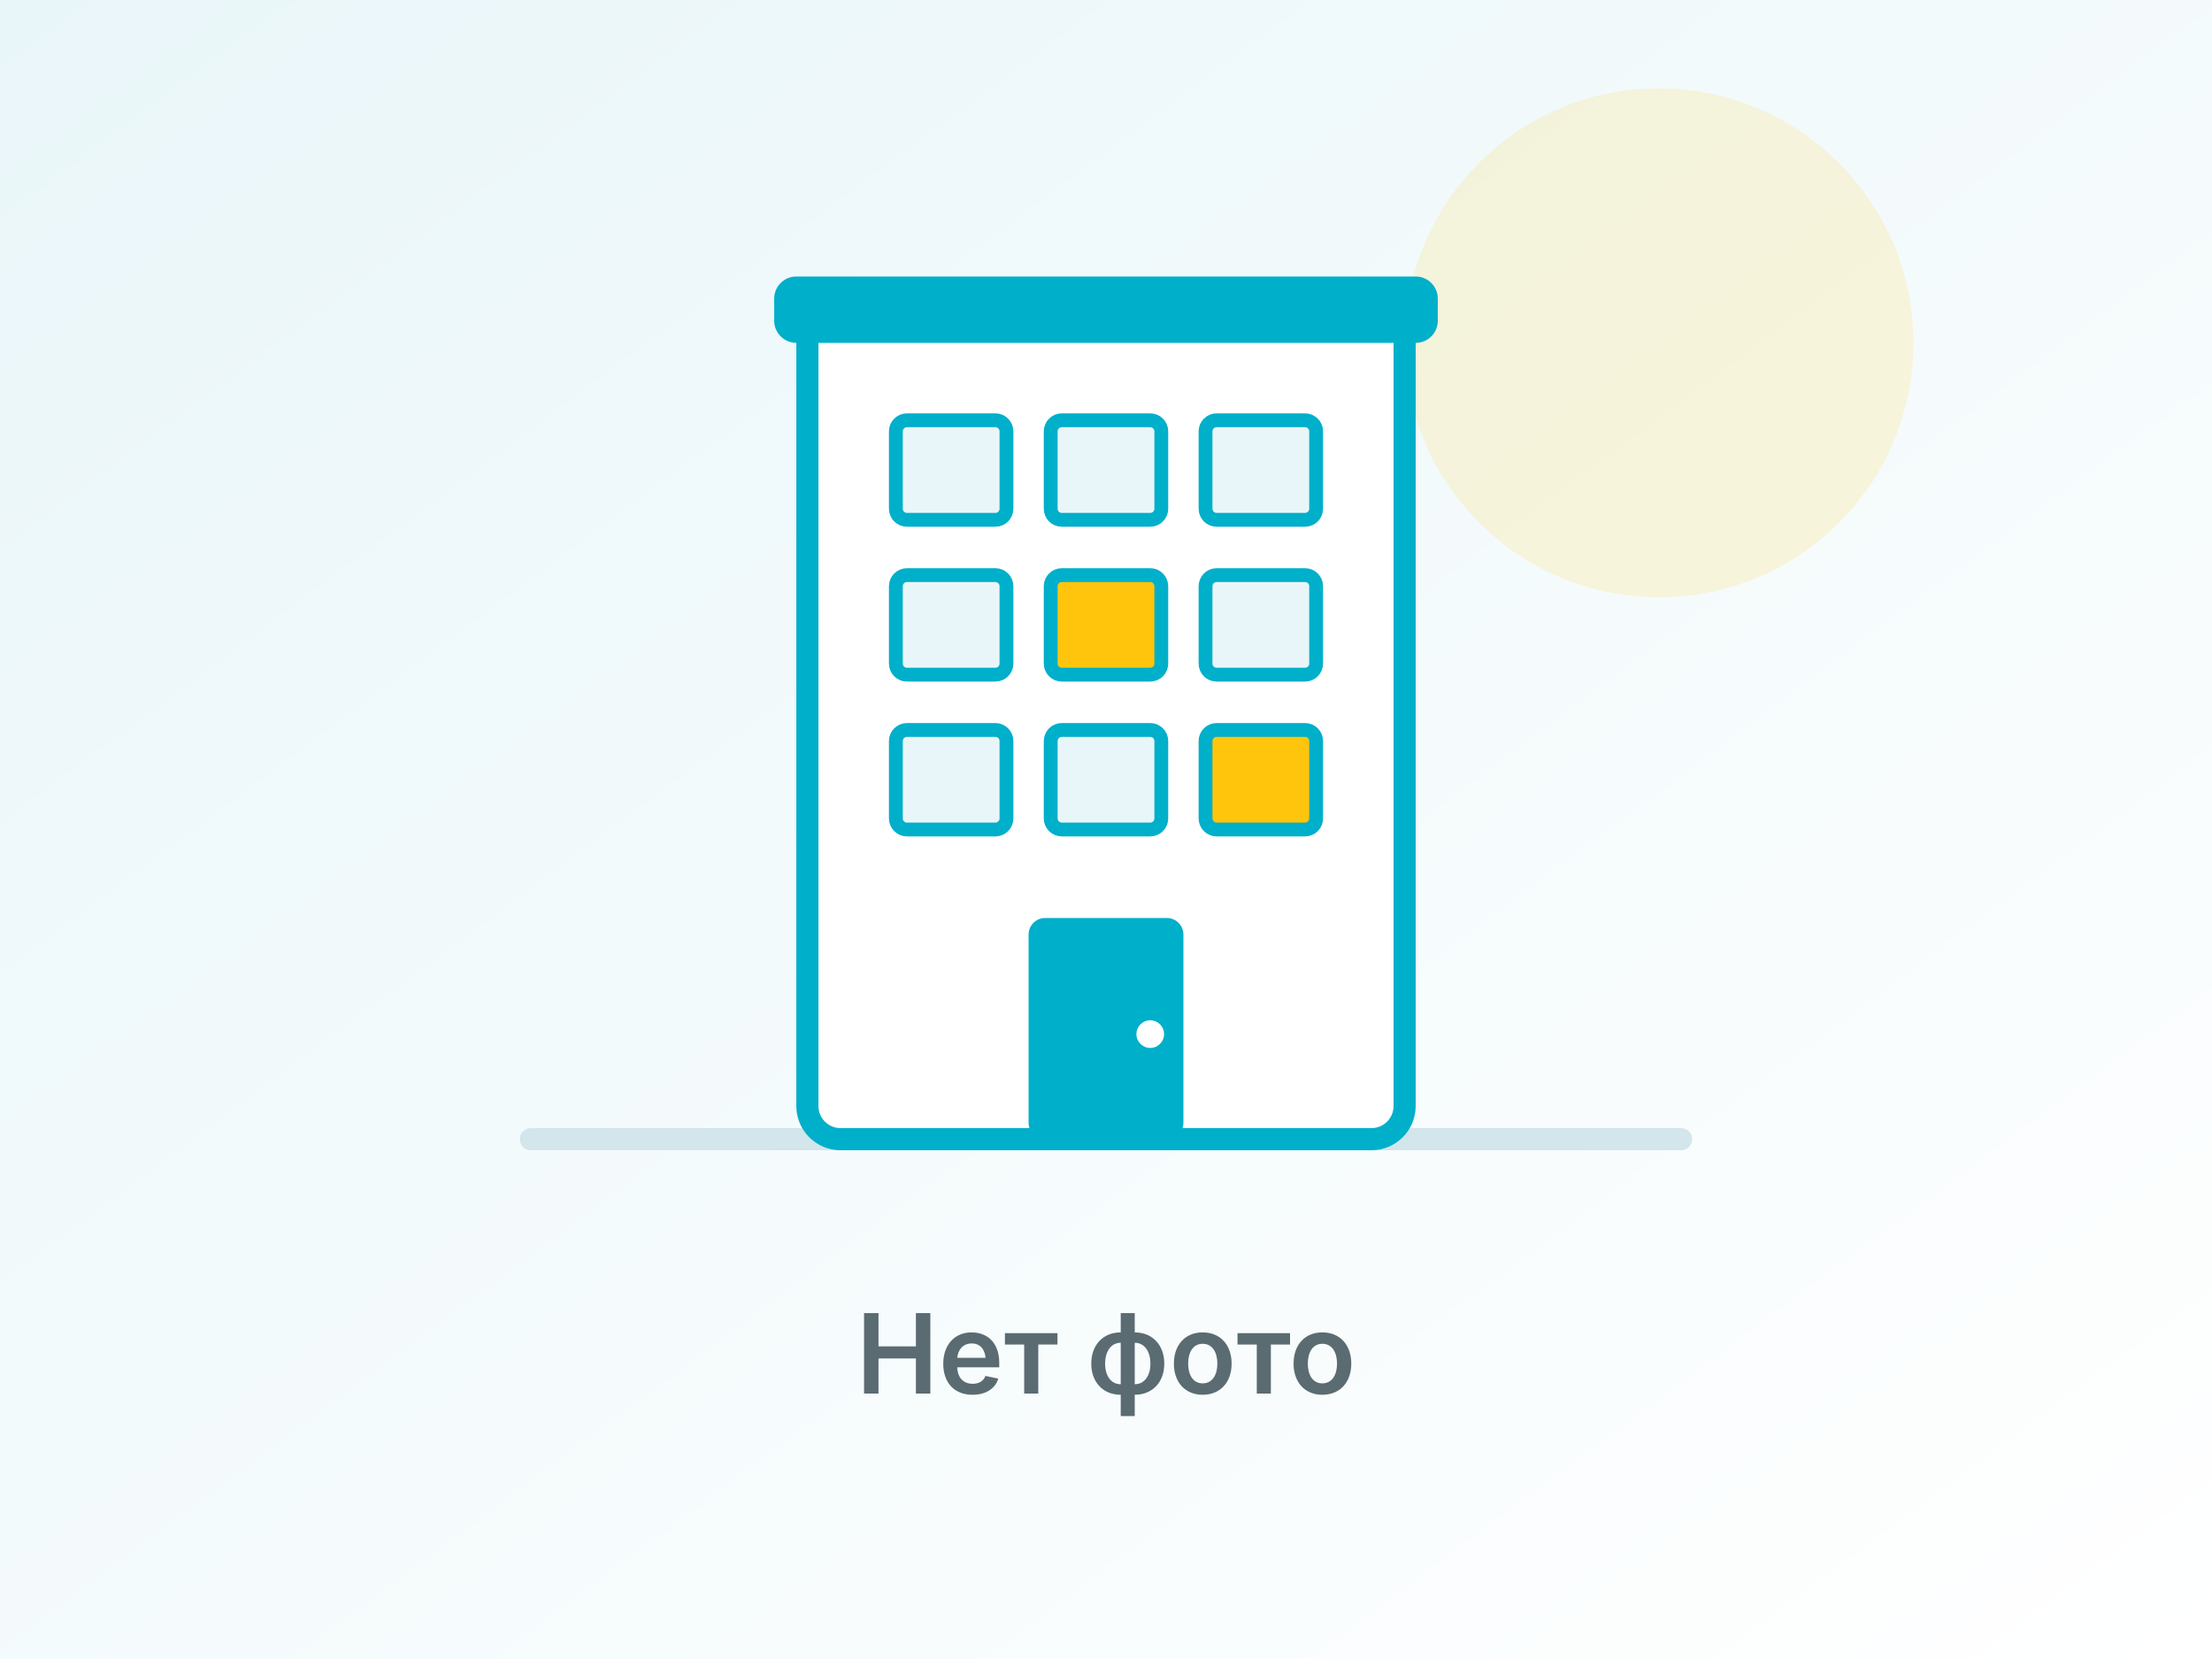
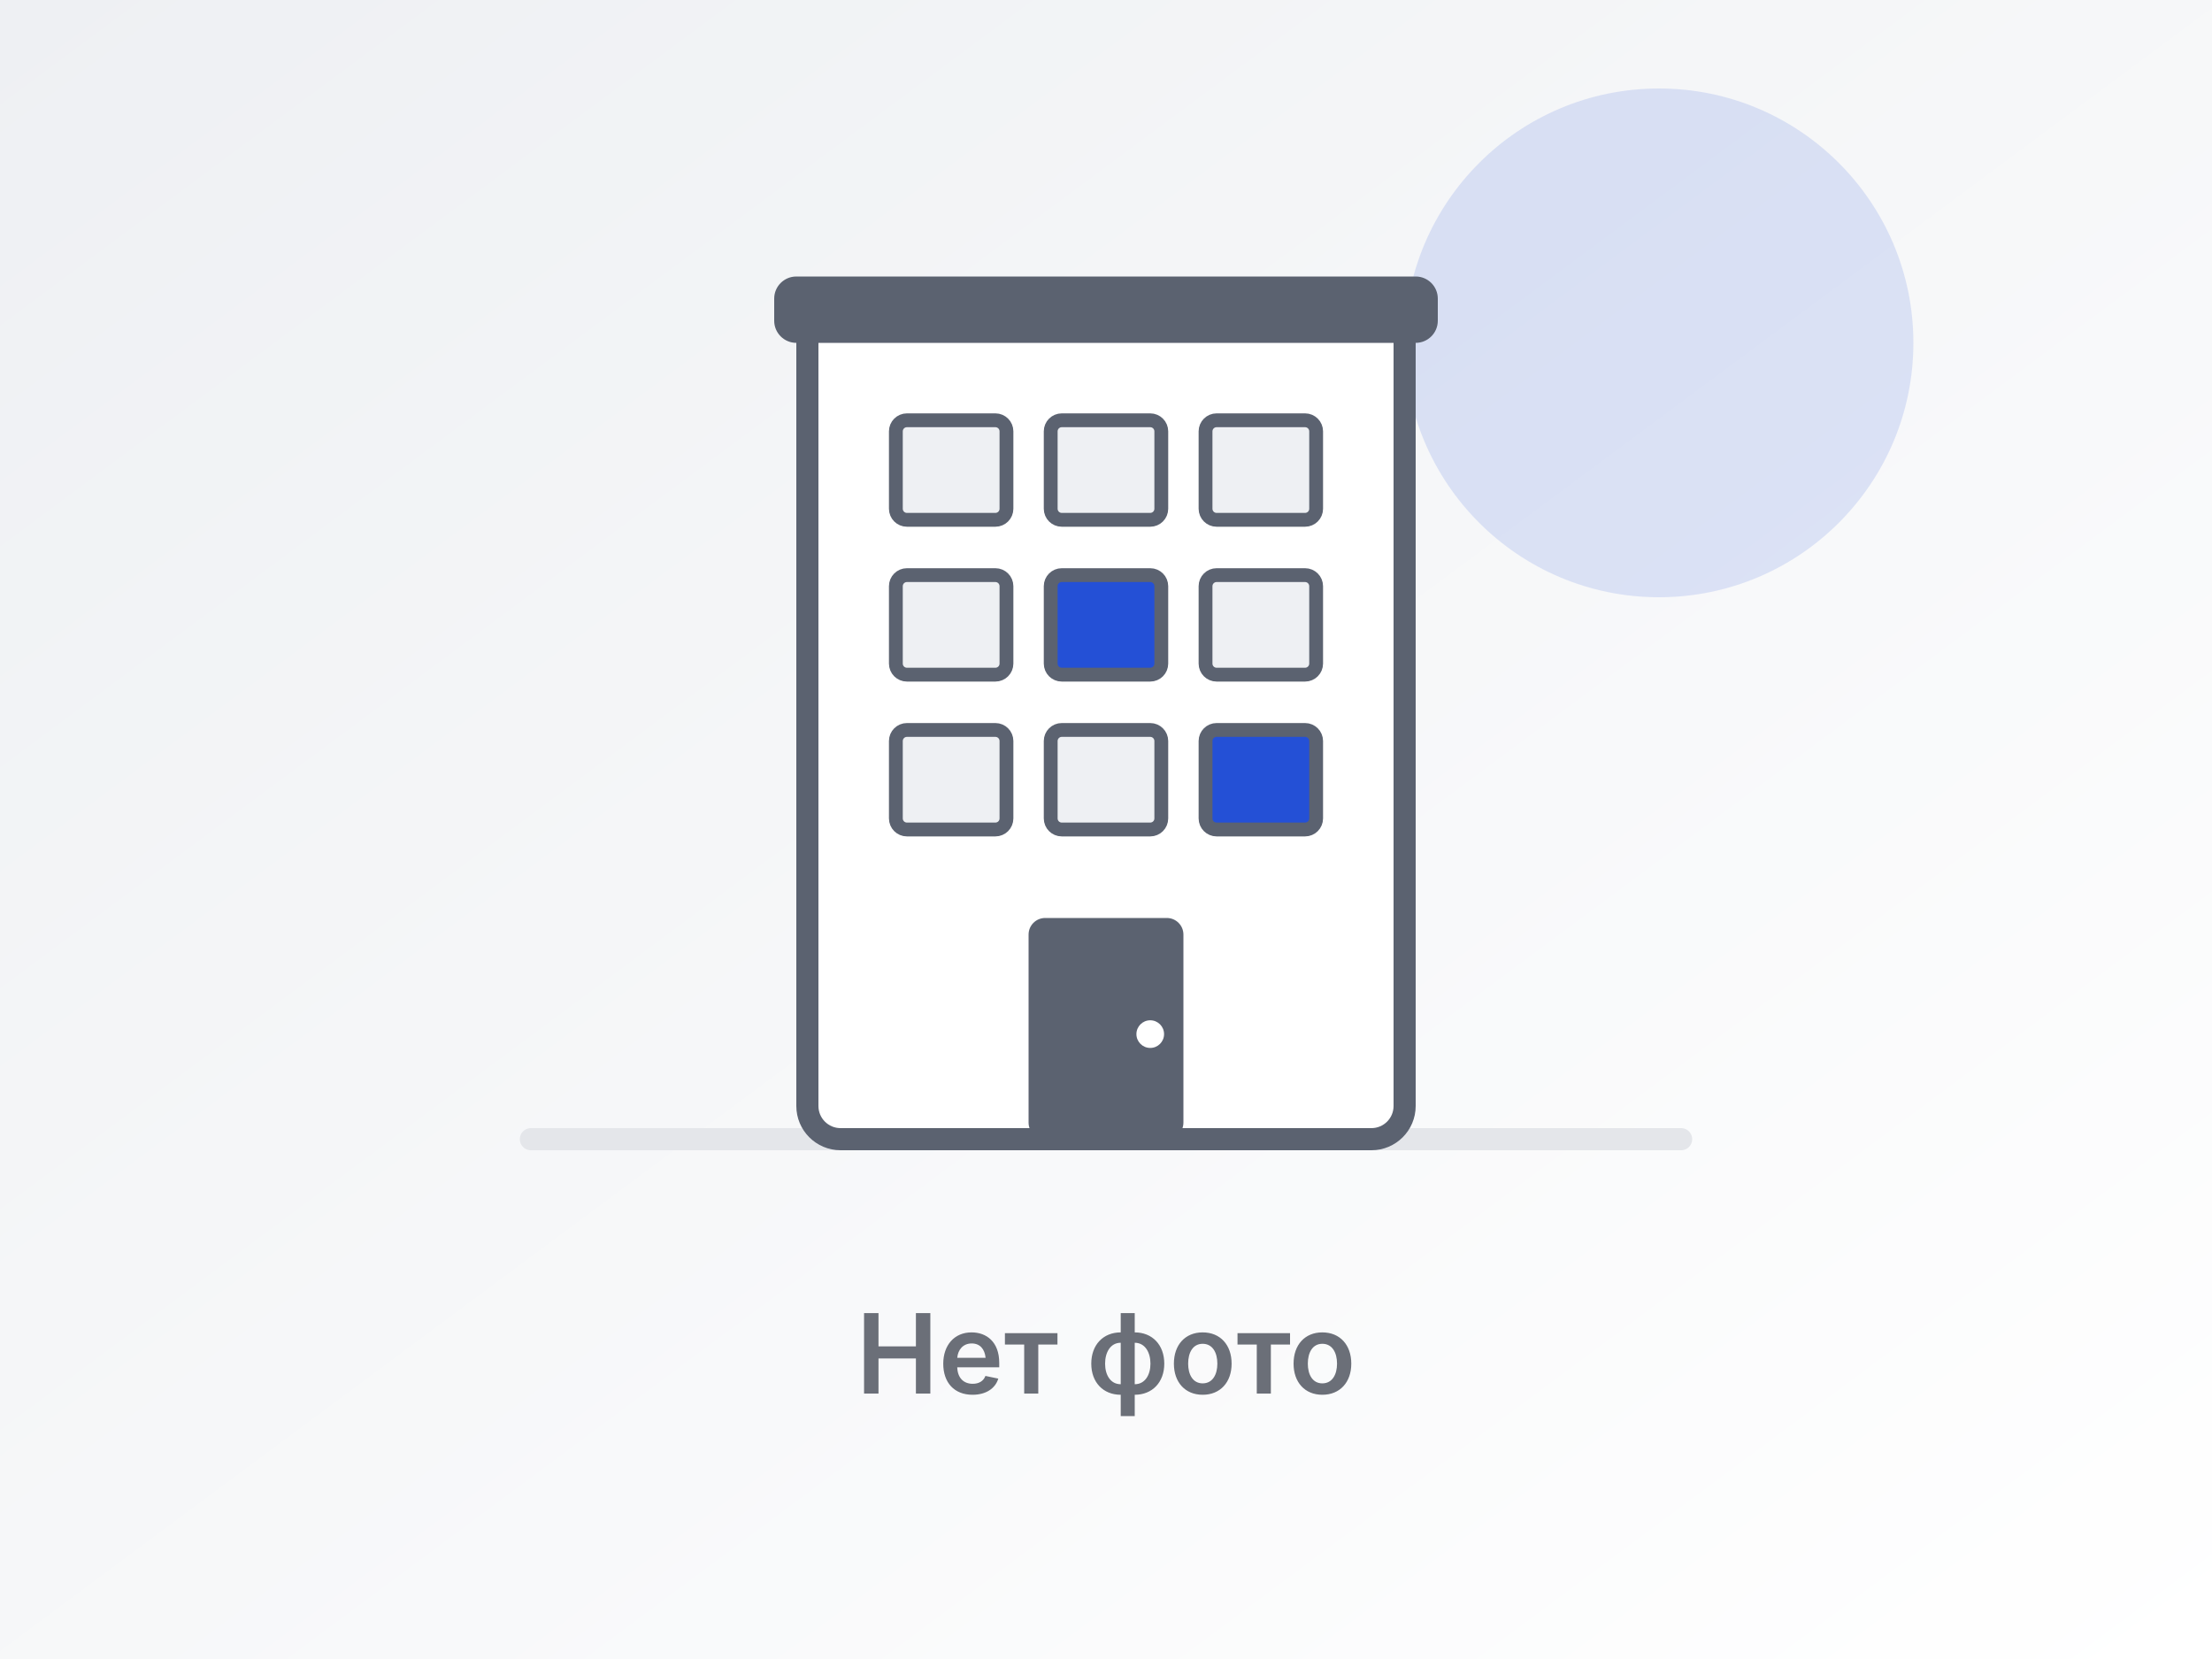
<svg xmlns="http://www.w3.org/2000/svg" viewBox="0 0 400 300" role="img" aria-label="Квартира — нет фото">
  <defs>
    <linearGradient id="bg" x1="0" y1="0" x2="1" y2="1">
-       <stop offset="0" stop-color="#e9f6f9" />
+       <stop offset="0" stop-color="#eef0f3" />
      <stop offset="1" stop-color="#ffffff" />
    </linearGradient>
  </defs>
  <rect width="400" height="300" fill="url(#bg)" />
-   <circle cx="300" cy="62" r="46" fill="#fec50c" opacity=".14" />
-   <line x1="96" y1="206" x2="304" y2="206" stroke="#d2e6ec" stroke-width="4" stroke-linecap="round" />
-   <rect x="146" y="56" width="108" height="150" rx="6" fill="#fff" stroke="#00afca" stroke-width="4" />
-   <rect x="140" y="50" width="120" height="12" rx="4" fill="#00afca" />
-   <g fill="#e9f6f9" stroke="#00afca" stroke-width="2.5">
+   <circle cx="300" cy="62" r="46" fill="#2450d6" opacity=".14" />
+   <line x1="96" y1="206" x2="304" y2="206" stroke="#e4e6ea" stroke-width="4" stroke-linecap="round" />
+   <rect x="146" y="56" width="108" height="150" rx="6" fill="#fff" stroke="#5b6270" stroke-width="4" />
+   <rect x="140" y="50" width="120" height="12" rx="4" fill="#5b6270" />
+   <g fill="#eef0f3" stroke="#5b6270" stroke-width="2.5">
    <rect x="162" y="76" width="20" height="18" rx="2" />
    <rect x="190" y="76" width="20" height="18" rx="2" />
    <rect x="218" y="76" width="20" height="18" rx="2" />
    <rect x="162" y="104" width="20" height="18" rx="2" />
-     <rect x="190" y="104" width="20" height="18" rx="2" fill="#fec50c" />
+     <rect x="190" y="104" width="20" height="18" rx="2" fill="#2450d6" />
    <rect x="218" y="104" width="20" height="18" rx="2" />
    <rect x="162" y="132" width="20" height="18" rx="2" />
    <rect x="190" y="132" width="20" height="18" rx="2" />
-     <rect x="218" y="132" width="20" height="18" rx="2" fill="#fec50c" />
+     <rect x="218" y="132" width="20" height="18" rx="2" fill="#2450d6" />
  </g>
-   <rect x="186" y="166" width="28" height="40" rx="3" fill="#00afca" />
+   <rect x="186" y="166" width="28" height="40" rx="3" fill="#5b6270" />
  <circle cx="208" cy="187" r="2.5" fill="#fff" />
-   <text x="200" y="252" text-anchor="middle" font-family="Inter, 'Segoe UI', Arial, sans-serif" font-size="20" font-weight="600" fill="#5a6b72">Нет фото</text>
+   <text x="200" y="252" text-anchor="middle" font-family="Inter, 'Segoe UI', Arial, sans-serif" font-size="20" font-weight="600" fill="#6b6f78">Нет фото</text>
</svg>
